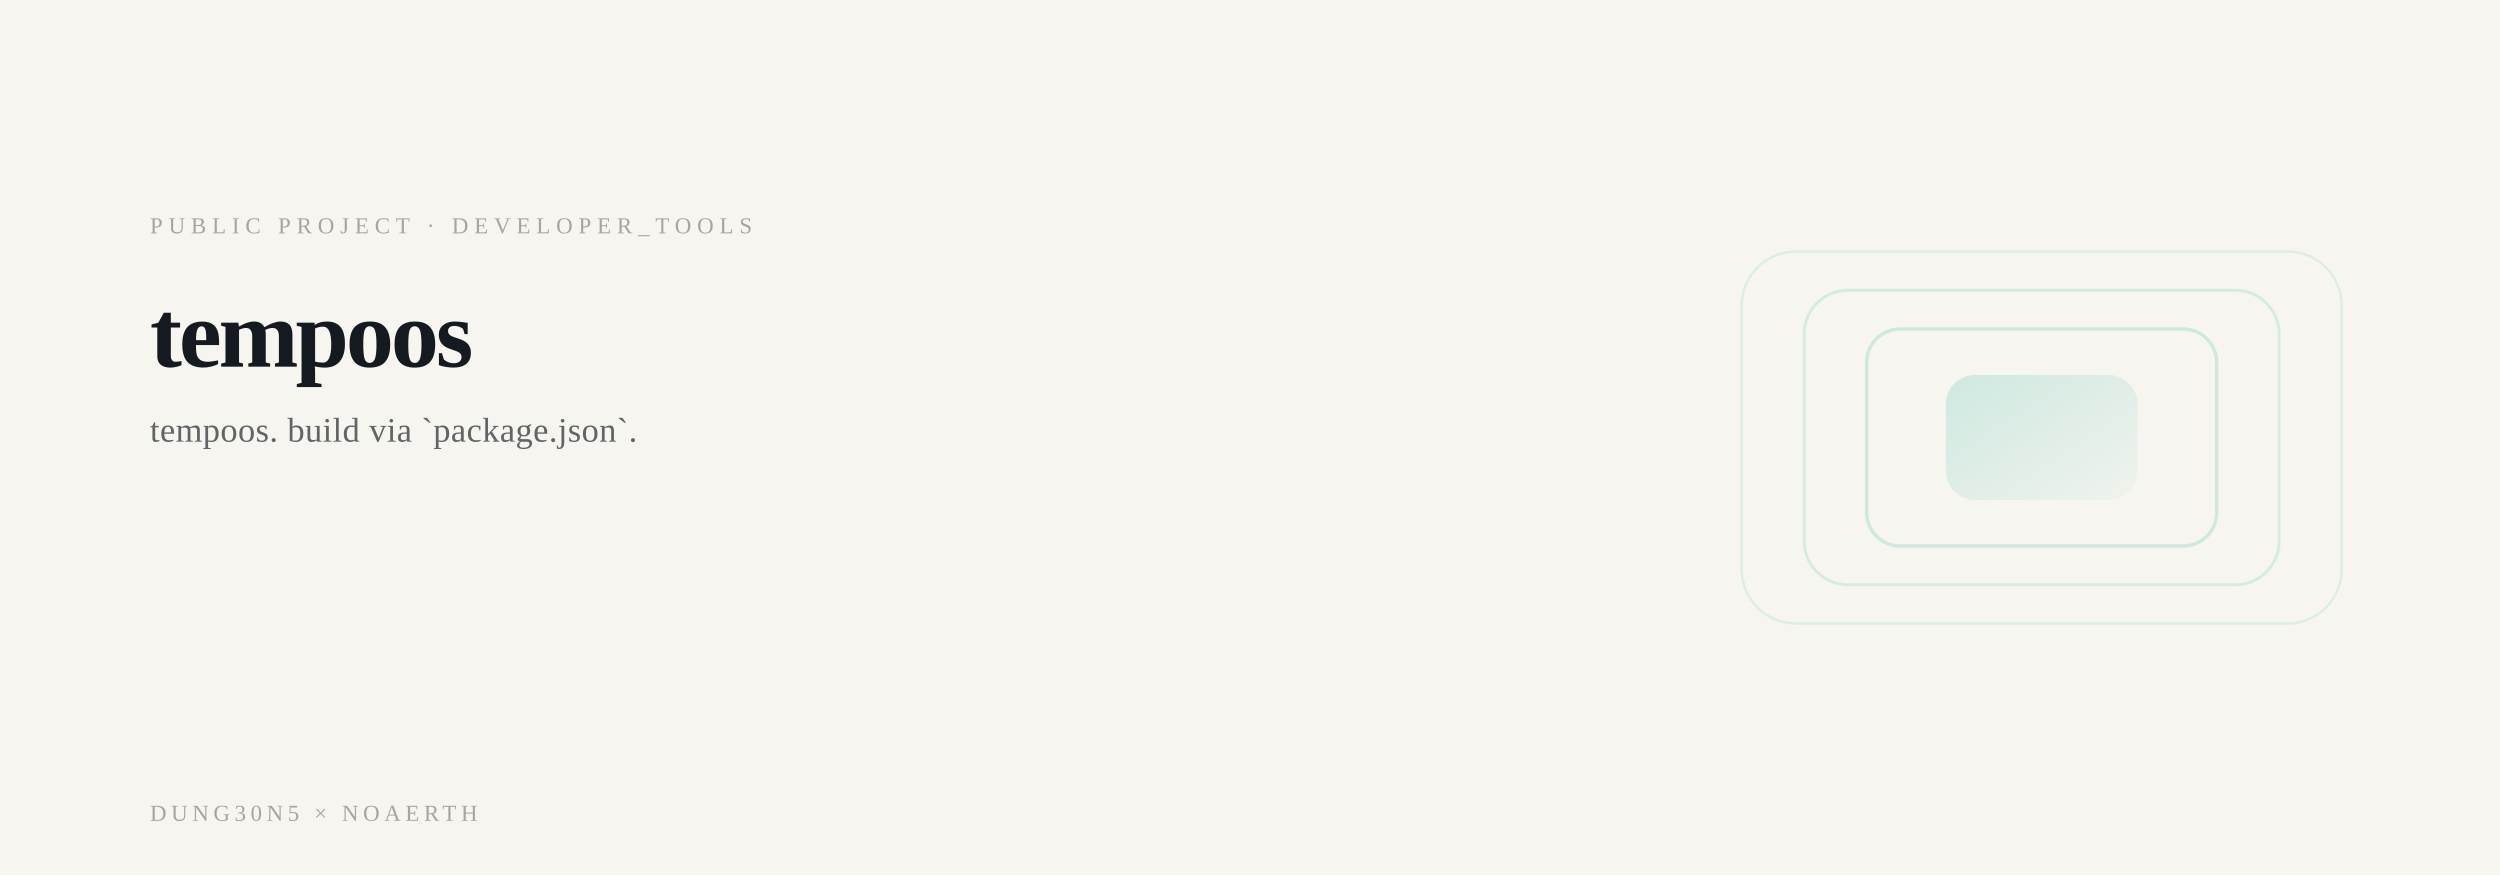
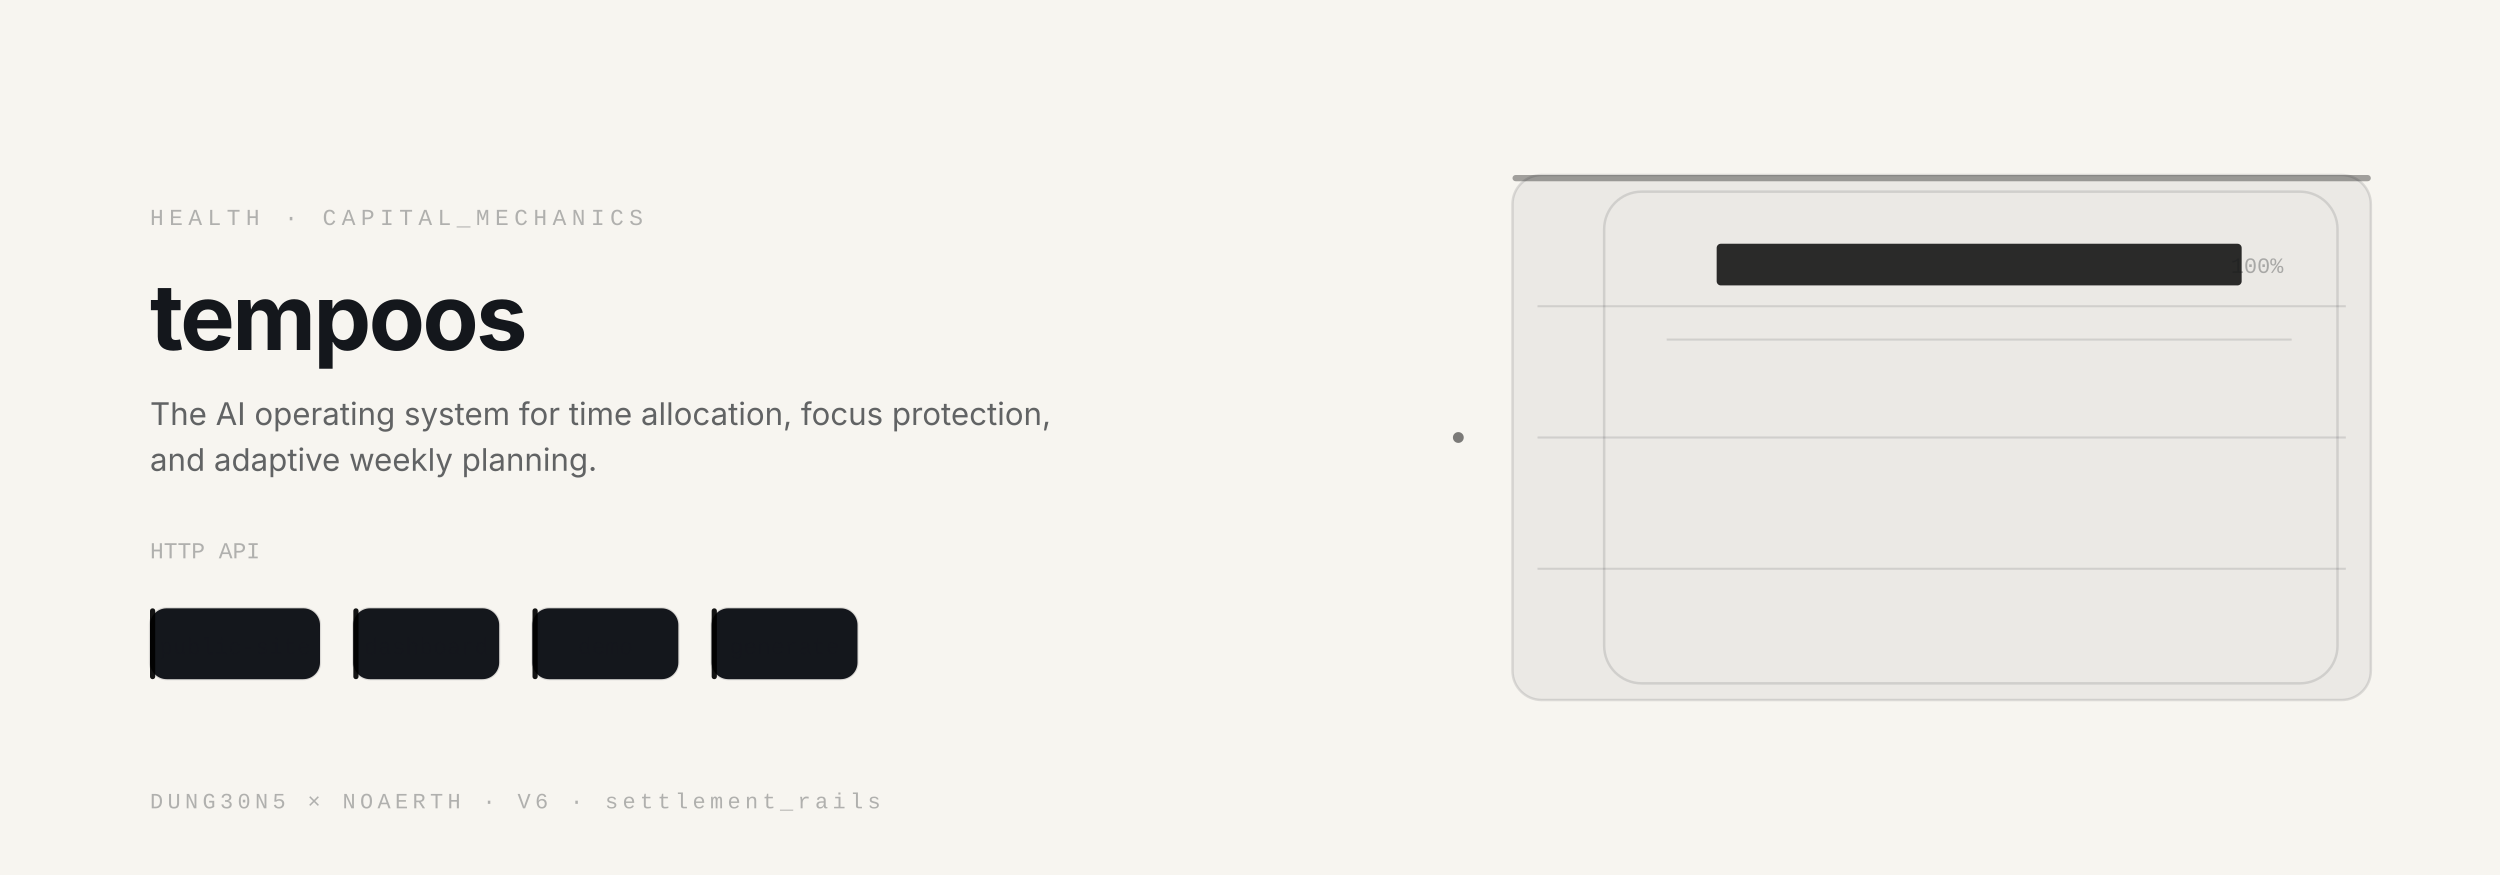
- <svg xmlns="http://www.w3.org/2000/svg" viewBox="0 0 1200 420" width="1200" height="420" role="img" aria-label="tempoos: an orthogonal dependency lattice. Motion depicts a dependency graph resolves, packages install, the build advances.">
-   <defs>
-     <linearGradient id="hero-tempoos-light-a" x1="0" y1="0" x2="1" y2="1">
-       <stop offset="0" stop-color="#7fd1c1" stop-opacity="0.85" />
-       <stop offset="1" stop-color="#7fd1c1" stop-opacity="0.15" />
-     </linearGradient>
-   </defs>
+ <svg xmlns="http://www.w3.org/2000/svg" viewBox="0 0 1200 420" width="1200" height="420" role="img" aria-label="tempoos: value enters, allocates across positions, and settles">
  <rect width="1200" height="420" fill="#f7f5f0" />
-   <rect x="896" y="157.92" width="168" height="104.16" rx="16" fill="none" stroke="#7fd1c1" stroke-width="1.60" opacity="0.36" />
-   <rect x="866" y="139.32" width="228" height="141.36" rx="21" fill="none" stroke="#7fd1c1" stroke-width="1.38" opacity="0.29" />
-   <rect x="836" y="120.72" width="288" height="178.56" rx="26" fill="none" stroke="#7fd1c1" stroke-width="1.16" opacity="0.23" />
-   <rect x="934" y="180" width="92" height="60" rx="14" fill="url(#hero-tempoos-light-a)" opacity="0.40" />
-   <text x="72" y="112" fill="#141a205c" font-size="11" letter-spacing="2.8">PUBLIC PROJECT · DEVELOPER_TOOLS</text>
-   <text x="72" y="176" fill="#141a20" font-size="46" font-weight="660" letter-spacing="-1.4">tempoos</text>
-   <text x="72" y="212" fill="#141a20a8" font-size="16.5" letter-spacing="0.2">tempoos. build via `package.json`.</text>
-   <rect x="72" y="266" width="106" height="40" rx="9" fill="#141a20" fill-opacity="0.05" stroke="#f4efe424" stroke-width="1.1" opacity="0">
-     <animate attributeName="opacity" from="0" to="1" dur="0.5s" begin="0.50s" fill="freeze" />
-   </rect>
-   <rect x="72" y="266" width="2.5" height="40" rx="1.2" fill="#7fd1c1" opacity="0">
-     <animate attributeName="opacity" from="0" to="0.9" dur="0.5s" begin="0.50s" fill="freeze" />
-   </rect>
-   <text x="125" y="291" fill="#141a20" font-size="11.5" text-anchor="middle" font-family="ui-monospace,SFMono-Regular,Menlo,monospace" opacity="0">install<animate attributeName="opacity" from="0" to="1" dur="0.5s" begin="0.65s" fill="freeze" />
-   </text>
-   <rect x="194" y="266" width="106" height="40" rx="9" fill="#141a20" fill-opacity="0.05" stroke="#f4efe424" stroke-width="1.1" opacity="0">
-     <animate attributeName="opacity" from="0" to="1" dur="0.5s" begin="1.00s" fill="freeze" />
-   </rect>
-   <rect x="194" y="266" width="2.5" height="40" rx="1.2" fill="#7fd1c1" opacity="0">
-     <animate attributeName="opacity" from="0" to="0.9" dur="0.5s" begin="1.00s" fill="freeze" />
-   </rect>
-   <text x="247" y="291" fill="#141a20" font-size="11.5" text-anchor="middle" font-family="ui-monospace,SFMono-Regular,Menlo,monospace" opacity="0">resolve tree<animate attributeName="opacity" from="0" to="1" dur="0.5s" begin="1.15s" fill="freeze" />
-   </text>
-   <rect x="316" y="266" width="106" height="40" rx="9" fill="#141a20" fill-opacity="0.05" stroke="#f4efe424" stroke-width="1.1" opacity="0">
-     <animate attributeName="opacity" from="0" to="1" dur="0.5s" begin="1.50s" fill="freeze" />
-   </rect>
-   <rect x="316" y="266" width="2.5" height="40" rx="1.2" fill="#7fd1c1" opacity="0">
-     <animate attributeName="opacity" from="0" to="0.9" dur="0.5s" begin="1.50s" fill="freeze" />
-   </rect>
-   <text x="369" y="291" fill="#141a20" font-size="11.5" text-anchor="middle" font-family="ui-monospace,SFMono-Regular,Menlo,monospace" opacity="0">link<animate attributeName="opacity" from="0" to="1" dur="0.5s" begin="1.65s" fill="freeze" />
-   </text>
-   <rect x="438" y="266" width="106" height="40" rx="9" fill="#141a20" fill-opacity="0.05" stroke="#f4efe424" stroke-width="1.1" opacity="0">
-     <animate attributeName="opacity" from="0" to="1" dur="0.5s" begin="2.00s" fill="freeze" />
-   </rect>
-   <rect x="438" y="266" width="2.5" height="40" rx="1.2" fill="#e7c27a" opacity="0">
-     <animate attributeName="opacity" from="0" to="0.9" dur="0.5s" begin="2.00s" fill="freeze" />
-   </rect>
-   <text x="491" y="291" fill="#141a20" font-size="11.5" text-anchor="middle" font-family="ui-monospace,SFMono-Regular,Menlo,monospace" opacity="0">verify<animate attributeName="opacity" from="0" to="1" dur="0.5s" begin="2.15s" fill="freeze" />
-   </text>
-   <text x="72" y="394" fill="#141a205c" font-size="11" letter-spacing="2.2">DUNG30N5 × NOAERTH</text>
+   <text x="72" y="108" font-family="ui-monospace, SFMono-Regular, Menlo, Monaco, Consolas, 'Liberation Mono', monospace" font-size="11" letter-spacing="2.6" fill="#14171c4f">HEALTH · CAPITAL_MECHANICS</text>
+   <text x="72" y="168" font-family="-apple-system, BlinkMacSystemFont, 'Segoe UI', Inter, Helvetica, Arial, sans-serif" font-size="44" font-weight="660" letter-spacing="-1.2" fill="#14171c">tempoos</text>
+   <text x="72" y="204" font-family="-apple-system, BlinkMacSystemFont, 'Segoe UI', Inter, Helvetica, Arial, sans-serif" font-size="15" fill="#14171ca8">The AI operating system for time allocation, focus protection,</text>
+   <text x="72" y="226" font-family="-apple-system, BlinkMacSystemFont, 'Segoe UI', Inter, Helvetica, Arial, sans-serif" font-size="15" fill="#14171ca8">and adaptive weekly planning.</text>
+   <text x="72" y="268" font-family="ui-monospace, SFMono-Regular, Menlo, Monaco, Consolas, 'Liberation Mono', monospace" font-size="11" fill="#14171c4f">HTTP API</text>
+   <rect x="72.0" y="292.0" width="81.6" height="34.0" rx="8" fill="#14171c" stroke="#14171c1f" stroke-width="1.1" />
+   <rect x="72.0" y="292.0" width="2.5" height="34.0" rx="1.2" fill="amber" opacity="0.92" />
+   <text x="112.8" y="314" font-family="ui-monospace, SFMono-Regular, Menlo, Monaco, Consolas, 'Liberation Mono', monospace" font-size="11" fill="#14171c" fill-opacity="0.82" text-anchor="middle">public-site</text>
+   <rect x="169.6" y="292.0" width="70.0" height="34.0" rx="8" fill="#14171c" stroke="#14171c1f" stroke-width="1.1" />
+   <rect x="169.6" y="292.0" width="2.5" height="34.0" rx="1.2" fill="amber" opacity="0.92" />
+   <text x="204.6" y="314" font-family="ui-monospace, SFMono-Regular, Menlo, Monaco, Consolas, 'Liberation Mono', monospace" font-size="11" fill="#14171c" fill-opacity="0.82" text-anchor="middle">dashboard</text>
+   <rect x="255.6" y="292.0" width="70.0" height="34.0" rx="8" fill="#14171c" stroke="#14171c1f" stroke-width="1.1" />
+   <rect x="255.6" y="292.0" width="2.5" height="34.0" rx="1.2" fill="amber" opacity="0.92" />
+   <text x="290.6" y="314" font-family="ui-monospace, SFMono-Regular, Menlo, Monaco, Consolas, 'Liberation Mono', monospace" font-size="11" fill="#14171c" fill-opacity="0.82" text-anchor="middle">demo</text>
+   <rect x="341.6" y="292.0" width="70.0" height="34.0" rx="8" fill="#14171c" stroke="#14171c1f" stroke-width="1.1" />
+   <rect x="341.6" y="292.0" width="2.5" height="34.0" rx="1.2" fill="mint" opacity="0.92" />
+   <text x="376.6" y="314" font-family="ui-monospace, SFMono-Regular, Menlo, Monaco, Consolas, 'Liberation Mono', monospace" font-size="11" fill="#14171c" fill-opacity="0.82" text-anchor="middle">generate</text>
+   <rect x="726.0" y="84.0" width="412.0" height="252.0" rx="14" fill="amber" fill-opacity="0.05" />
+   <line x1="740.0" y1="85.0" x2="1124.0" y2="85.0" stroke="amber" stroke-width="1.6" opacity="0.4" />
+   <rect x="726.0" y="84.0" width="412.0" height="252.0" rx="14" fill="none" stroke="#14171c1f" stroke-width="1.2" />
+   <line x1="738.0" y1="147.0" x2="1126.0" y2="147.0" stroke="#14171c1f" stroke-width="1" />
+   <line x1="738.0" y1="210.0" x2="1126.0" y2="210.0" stroke="#14171c1f" stroke-width="1" />
+   <line x1="738.0" y1="273.0" x2="1126.0" y2="273.0" stroke="#14171c1f" stroke-width="1" />
+   <rect x="726.0" y="84.0" width="412.0" height="3" rx="1.5" fill="amber" opacity="0.35" />
+   <circle cx="1104.0" cy="302.0" r="9" fill="none" stroke="mint" stroke-width="1.4" opacity="0.6" />
+   <rect x="770" y="92" width="352" height="236" rx="18" fill="none" stroke="#14171c1f" stroke-width="1.2" />
+   <rect x="824.0" y="117.0" width="252.0" height="20.0" rx="2" fill="mint" opacity="0.82" />
+   <text x="1096" y="131" font-family="ui-monospace, SFMono-Regular, Menlo, Monaco, Consolas, 'Liberation Mono', monospace" font-size="10.5" fill="#14171c4f" text-anchor="end">100%</text>
+   <line x1="800" y1="163" x2="1100" y2="163" stroke="#14171c1f" stroke-width="1" />
+   <circle cx="700.0" cy="210.0" r="2.6" fill="amber" opacity="0.5" />
+   <text x="72" y="388" font-family="ui-monospace, SFMono-Regular, Menlo, Monaco, Consolas, 'Liberation Mono', monospace" font-size="10.5" letter-spacing="2.1" fill="#14171c4f">DUNG30N5 × NOAERTH · V6 · settlement_rails</text>
</svg>
